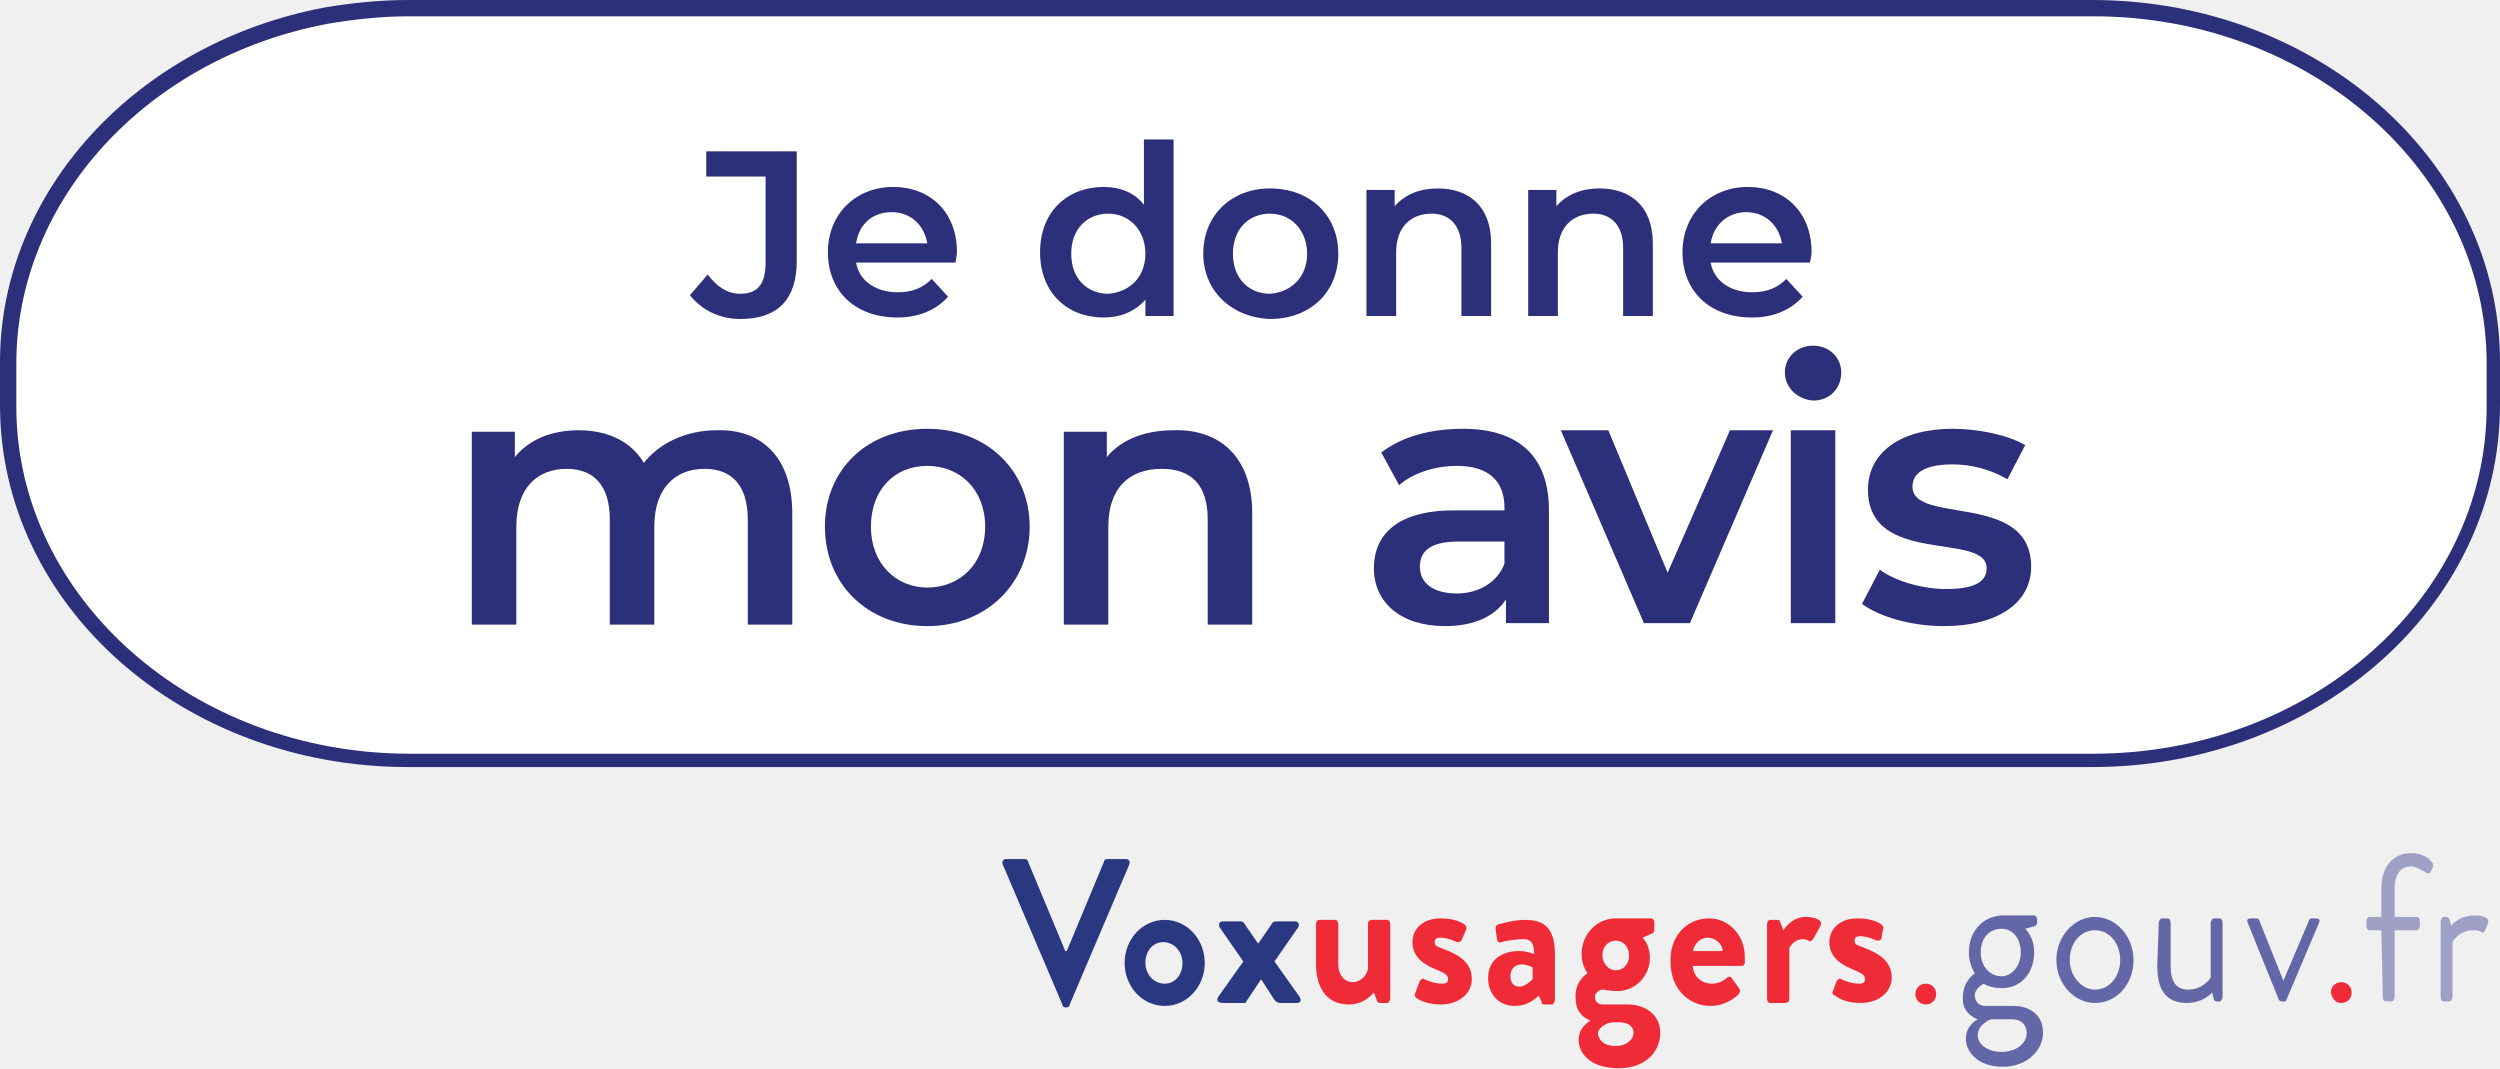
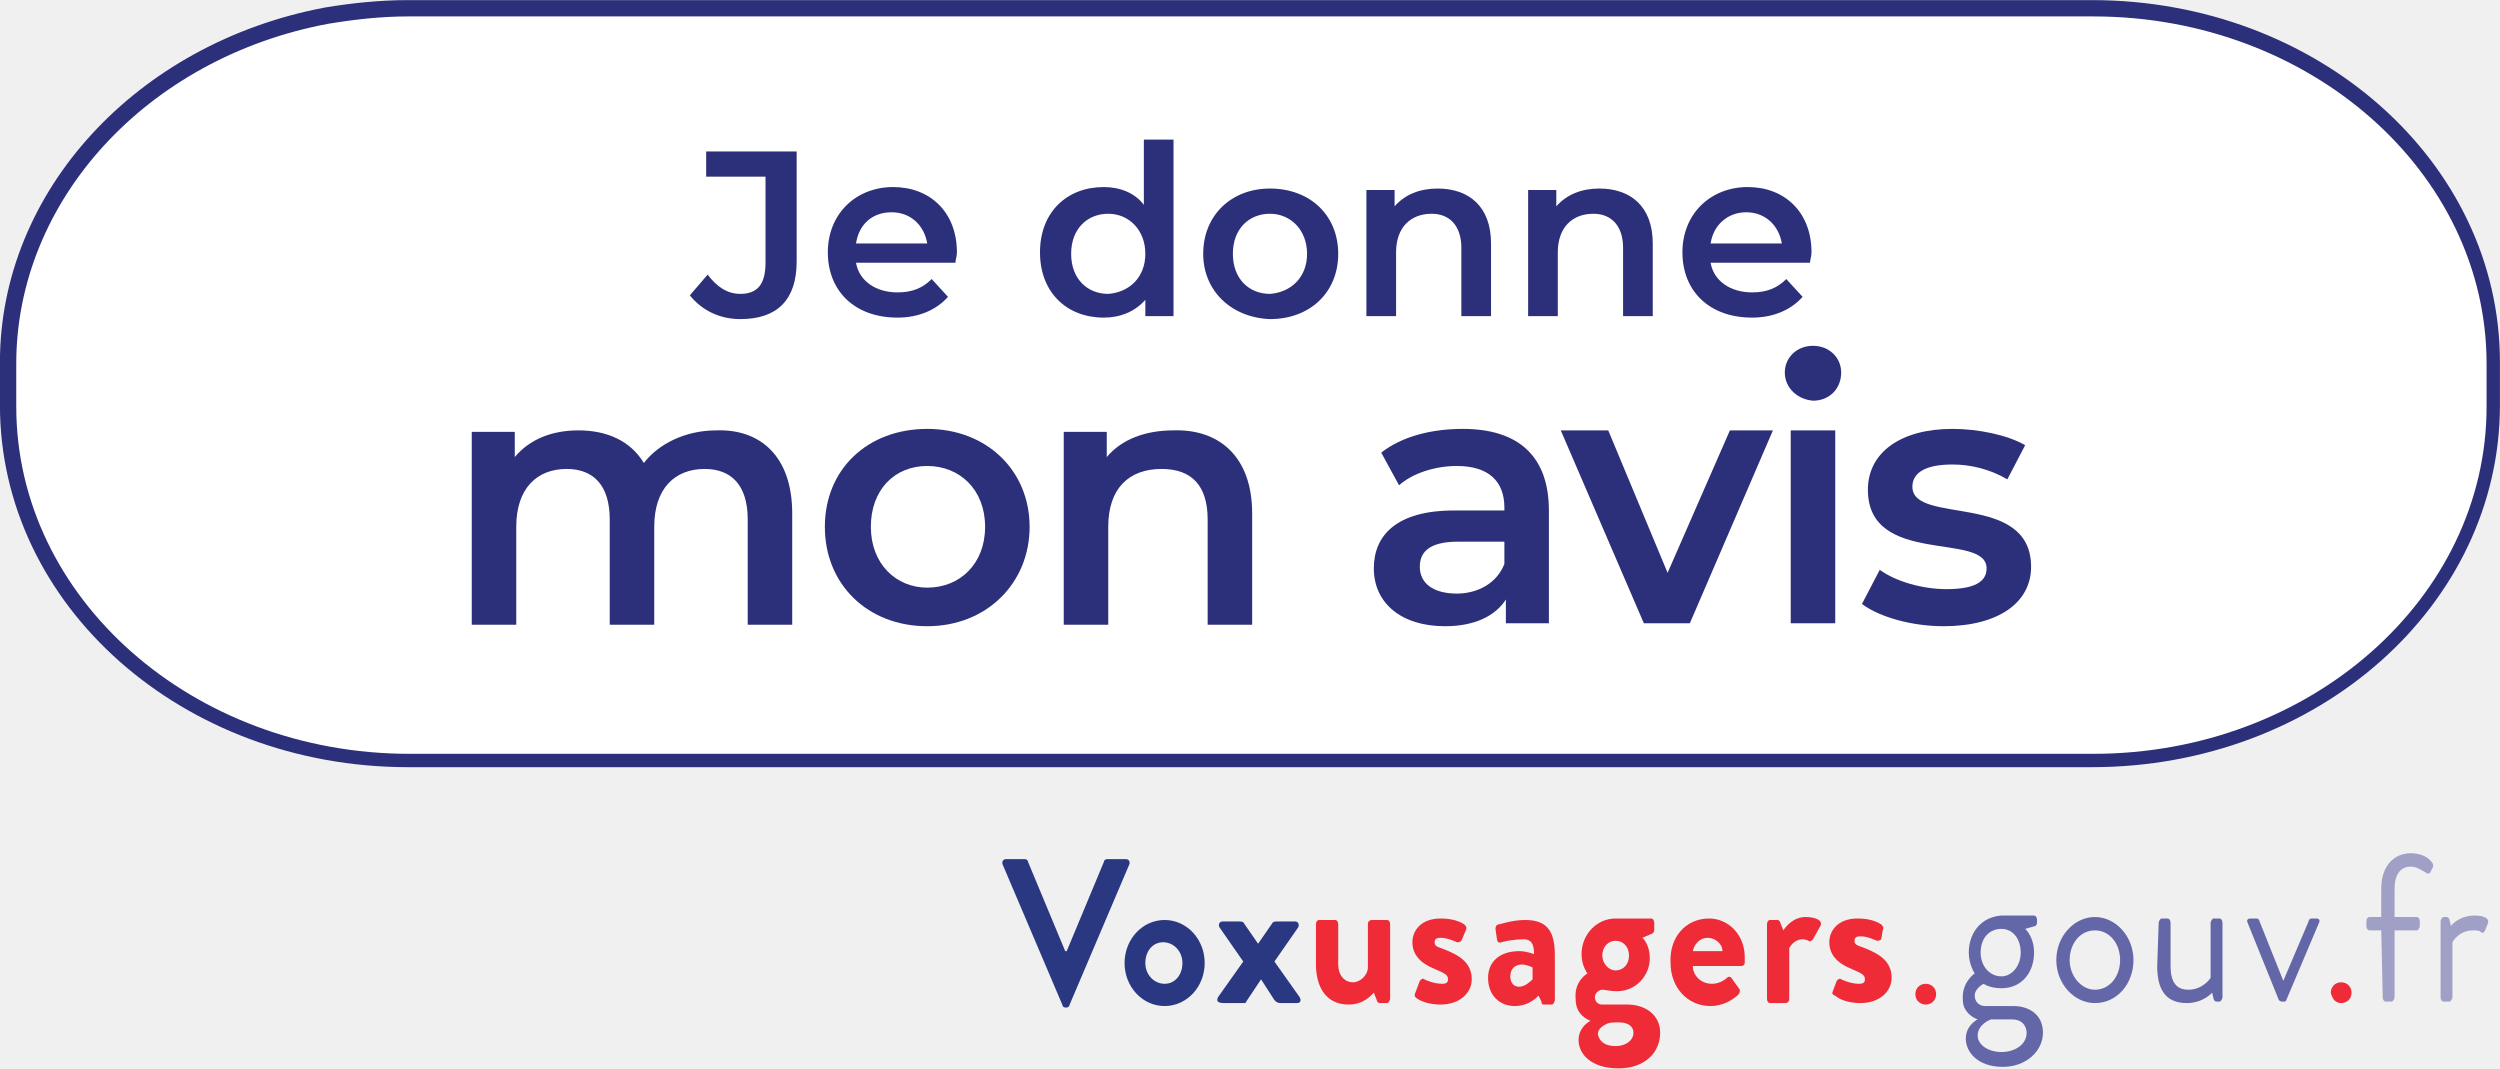
- <svg xmlns="http://www.w3.org/2000/svg" version="1.1" id="Calque_1" x="0px" y="0px" viewBox="0 0 200 85.46" xml:space="preserve" width="200" height="85.46">
-   <defs id="defs61" />
-   <style type="text/css" id="style2">
- 	.st0{fill:#A0A0C6;}
- 	.st1{fill:#EE2B36;}
- 	.st2{fill:#6367A7;}
- 	.st3{fill:#2A3882;}
- 	.st4{fill:#FFFFFF;}
- 	.st5{fill:#2C307A;}
- </style>
-   <g id="g16" transform="matrix(1.186944,0,0,1.186944,-4.985163,-21.0089)" style="stroke-width:0.843">
-     <path class="st0" d="m 164.7,80.4 h -0.8 c -0.1,0 -0.2,-0.1 -0.2,-0.3 v -0.3 c 0,-0.2 0.1,-0.3 0.2,-0.3 h 0.8 v -1.9 c 0,-1.6 0.9,-2.4 2,-2.4 0.7,0 1.2,0.3 1.4,0.6 0.1,0.1 0.1,0.2 0.1,0.3 l -0.2,0.4 c -0.1,0.1 -0.2,0.1 -0.3,0 -0.2,-0.1 -0.6,-0.4 -1,-0.4 -0.6,0 -1.1,0.4 -1.1,1.5 v 1.9 h 1.5 c 0.1,0 0.2,0.1 0.2,0.3 v 0.3 c 0,0.1 -0.1,0.3 -0.2,0.3 h -1.5 v 4.5 c 0,0.1 -0.1,0.3 -0.2,0.3 H 165 c -0.1,0 -0.2,-0.1 -0.2,-0.3 l -0.1,-4.5 m 4,-0.6 c 0,-0.1 0.1,-0.3 0.2,-0.3 h 0.2 c 0.1,0 0.2,0.1 0.2,0.2 l 0.1,0.4 c 0,0 0.5,-0.7 1.6,-0.7 0.4,0 1,0.1 0.9,0.5 l -0.2,0.5 c -0.1,0.2 -0.2,0.2 -0.3,0.1 -0.1,-0.1 -0.3,-0.1 -0.5,-0.1 -1,0 -1.4,0.8 -1.4,0.8 v 3.7 c 0,0.1 -0.1,0.3 -0.2,0.3 h -0.4 c -0.1,0 -0.2,-0.1 -0.2,-0.3 v -5.1" id="path6" style="fill:#a0a0c6;stroke-width:0.887" />
-     <path class="st1" d="m 134,85.4 c 0.4,0 0.7,-0.3 0.7,-0.7 0,-0.4 -0.3,-0.7 -0.7,-0.7 -0.4,0 -0.7,0.3 -0.7,0.7 0,0.4 0.3,0.7 0.7,0.7 m 28,-0.1 c 0.4,0 0.7,-0.3 0.7,-0.7 0,-0.4 -0.3,-0.7 -0.7,-0.7 -0.4,0 -0.7,0.3 -0.7,0.7 0.1,0.4 0.3,0.7 0.7,0.7" id="path8" style="fill:#ee2b36;stroke-width:0.887" />
-     <path class="st2" d="m 140.4,81.9 c 0,-0.9 -0.5,-1.6 -1.3,-1.6 -0.8,0 -1.4,0.6 -1.4,1.6 0,0.9 0.6,1.6 1.4,1.6 0.7,0 1.3,-0.7 1.3,-1.6 z m -1.3,6.7 c 0.9,0 1.7,-0.5 1.7,-1.3 0,-0.2 -0.1,-0.9 -1,-0.9 h -1.4 c 0,0 -0.9,0.3 -0.9,1.1 0,0.6 0.7,1.1 1.6,1.1 z m -1.8,-5.3 c 0,0 -0.4,-0.6 -0.4,-1.4 0,-1.3 0.8,-2.4 2.2,-2.5 h 2.2 c 0.1,0 0.2,0.1 0.2,0.3 v 0.2 c 0,0.1 -0.1,0.2 -0.1,0.2 l -0.7,0.2 c 0,0 0.6,0.5 0.6,1.6 0,1.3 -0.8,2.4 -2.2,2.4 -0.8,0 -1.2,-0.3 -1.2,-0.3 0,0 -0.6,0.3 -0.6,0.8 0,0.3 0.2,0.7 0.7,0.7 h 1.9 c 1.1,0 2,0.6 2,1.8 0,1.2 -1.1,2.3 -2.7,2.3 -1.7,0 -2.5,-1 -2.5,-1.9 0,-0.8 0.6,-1.2 0.8,-1.3 v 0 c -0.3,-0.1 -1,-0.5 -1,-1.3 -0.1,-1.2 0.8,-1.8 0.8,-1.8 m 8.1,1.1 c 1,0 1.7,-0.9 1.7,-2 0,-1.1 -0.7,-2 -1.7,-2 -1,0 -1.7,0.9 -1.7,2 0,1.1 0.8,2 1.7,2 z m 0,-4.9 c 1.4,0 2.6,1.3 2.6,2.9 0,1.6 -1.1,2.9 -2.6,2.9 -1.4,0 -2.6,-1.3 -2.6,-2.9 0,-1.6 1.2,-2.9 2.6,-2.9 m 4.3,0.4 c 0,-0.1 0.1,-0.3 0.2,-0.3 h 0.4 c 0.1,0 0.2,0.1 0.2,0.3 v 2.9 c 0,1.1 0.4,1.6 1.2,1.6 1,0 1.5,-0.8 1.5,-0.8 v -3.7 c 0,-0.1 0.1,-0.3 0.2,-0.3 h 0.4 c 0.1,0 0.2,0.1 0.2,0.3 v 5 c 0,0.1 -0.1,0.3 -0.2,0.3 h -0.2 c -0.1,0 -0.2,-0.1 -0.2,-0.2 l -0.1,-0.4 c 0,0 -0.6,0.7 -1.7,0.7 -1.5,0 -2,-1 -2,-2.5 l 0.1,-2.9 m 6,0 c -0.1,-0.2 0,-0.3 0.2,-0.3 h 0.4 c 0.1,0 0.2,0.1 0.2,0.2 l 1.6,4 v 0 l 1.7,-4 c 0,-0.1 0.1,-0.2 0.2,-0.2 h 0.3 c 0.2,0 0.3,0.1 0.2,0.3 l -2.2,5.2 c 0,0.1 -0.1,0.1 -0.2,0.1 H 158 c -0.1,0 -0.2,-0.1 -0.2,-0.1 l -2.1,-5.2" id="path10" style="fill:#6367a7;stroke-width:0.887" />
-     <path class="st3" d="m 71.8,76 c -0.1,-0.2 0,-0.4 0.2,-0.4 h 1.3 c 0.1,0 0.2,0.1 0.2,0.2 l 2.5,6 h 0.1 l 2.5,-6 c 0,-0.1 0.1,-0.2 0.2,-0.2 h 1.3 c 0.2,0 0.3,0.2 0.2,0.4 l -4,9.4 c 0,0.1 -0.1,0.2 -0.2,0.2 H 76 c -0.1,0 -0.2,-0.1 -0.2,-0.2 l -4,-9.4 m 10.9,8 c 0.7,0 1.2,-0.6 1.2,-1.4 0,-0.8 -0.6,-1.4 -1.3,-1.4 -0.7,0 -1.2,0.6 -1.2,1.4 0,0.8 0.6,1.4 1.3,1.4 z m 0,-4.3 c 1.5,0 2.7,1.3 2.7,2.9 0,1.6 -1.2,2.9 -2.7,2.9 -1.5,0 -2.7,-1.3 -2.7,-2.9 0,-1.6 1.2,-2.9 2.7,-2.9 m 3.6,5.2 1.7,-2.4 -1.6,-2.3 c -0.1,-0.2 0,-0.4 0.2,-0.4 h 1.1 c 0.2,0 0.3,0 0.4,0.2 l 0.9,1.3 v 0 L 89.9,80 c 0.1,-0.2 0.2,-0.2 0.4,-0.2 h 1.2 c 0.2,0 0.3,0.2 0.2,0.4 l -1.6,2.3 1.7,2.4 c 0.1,0.2 0.1,0.4 -0.2,0.4 h -1.1 c -0.2,0 -0.3,-0.1 -0.4,-0.2 l -0.9,-1.4 v 0 l -1,1.5 c 0,0.1 -0.1,0.1 -0.2,0.1 h -1.3 c -0.5,0 -0.5,-0.2 -0.4,-0.4" id="path12" style="fill:#2a3882;stroke-width:0.887" />
-     <path class="st1" d="m 92.9,80 c 0,-0.2 0.1,-0.3 0.2,-0.3 h 1.1 c 0.1,0 0.2,0.1 0.2,0.3 v 2.7 c 0,0.7 0.4,1.2 1,1.2 0.5,0 1,-0.5 1,-1 V 80 c 0,-0.2 0.1,-0.3 0.3,-0.3 h 1 c 0.1,0 0.2,0.1 0.2,0.3 v 5 c 0,0.1 -0.1,0.3 -0.2,0.3 H 97.2 C 97.1,85.3 97,85.2 97,85.1 l -0.2,-0.5 c -0.2,0.2 -0.7,0.8 -1.7,0.8 -1.6,0 -2.2,-1.3 -2.2,-2.7 V 80 m 6.7,4.6 0.3,-0.8 c 0.1,-0.1 0.2,-0.2 0.3,-0.1 0,0 0.6,0.3 1.2,0.3 0.3,0 0.4,-0.1 0.4,-0.3 0,-0.3 -0.2,-0.4 -0.9,-0.7 -1,-0.4 -1.5,-1 -1.5,-1.8 0,-0.8 0.6,-1.6 1.9,-1.6 0.8,0 1.3,0.2 1.6,0.4 0.1,0.1 0.2,0.2 0.1,0.4 l -0.3,0.7 c -0.1,0.1 -0.2,0.1 -0.3,0.1 0,0 -0.6,-0.3 -1.1,-0.3 -0.3,0 -0.4,0.1 -0.4,0.3 0,0.3 0.2,0.3 0.7,0.5 1,0.4 1.8,0.9 1.8,2 0,0.9 -0.8,1.7 -2.1,1.7 -0.9,0 -1.5,-0.3 -1.7,-0.5 0,0 -0.1,-0.1 0,-0.3 m 7,-0.4 c 0.4,0 0.8,-0.4 0.9,-0.5 v -0.8 c 0,0 -0.4,-0.2 -0.7,-0.2 -0.5,0 -0.8,0.3 -0.8,0.8 0,0.4 0.2,0.7 0.6,0.7 z m 0,-2.4 c 0.5,0 1,0.2 1,0.2 0,-0.7 -0.2,-1 -0.7,-1 -0.5,0 -1.2,0.1 -1.5,0.2 -0.2,0.1 -0.3,-0.1 -0.3,-0.2 L 105,80.3 c 0,-0.2 0.1,-0.3 0.2,-0.3 0.1,0 0.9,-0.3 1.8,-0.3 1.6,0 2,0.9 2,2.4 v 3 c 0,0.1 -0.1,0.3 -0.2,0.3 h -0.5 c -0.1,0 -0.2,0 -0.2,-0.2 l -0.2,-0.4 c -0.3,0.3 -0.8,0.7 -1.6,0.7 -1,0 -1.8,-0.7 -1.8,-1.9 0,-1.1 0.8,-1.8 2.1,-1.8 m 6.5,1.3 c 0.5,0 0.9,-0.4 0.9,-1 0,-0.6 -0.4,-1 -0.9,-1 -0.5,0 -0.9,0.4 -0.9,1 0,0.5 0.4,1 0.9,1 z m 0,5.1 c 0.7,0 1.2,-0.4 1.2,-0.9 0,-0.3 -0.2,-0.7 -1,-0.7 -0.3,0 -0.6,0 -0.8,0.1 -0.2,0.1 -0.6,0.3 -0.6,0.7 0.1,0.5 0.5,0.8 1.2,0.8 z m -1.9,-4.9 c 0,0 -0.4,-0.5 -0.4,-1.3 0,-1.3 1,-2.4 2.3,-2.4 h 2.4 c 0.1,0 0.2,0.1 0.2,0.3 v 0.5 c 0,0.1 -0.1,0.2 -0.1,0.2 l -0.7,0.3 c 0,0 0.5,0.4 0.5,1.4 0,1.1 -0.9,2.2 -2.2,2.2 -0.5,0 -0.8,-0.1 -1,-0.1 -0.2,0 -0.5,0.2 -0.5,0.5 0,0.3 0.2,0.5 0.5,0.5 h 1.7 c 1.2,0 2.2,0.7 2.2,1.9 0,1.3 -1,2.4 -2.8,2.4 -1.9,0 -2.7,-1 -2.7,-1.9 0,-0.8 0.6,-1.2 0.8,-1.3 v 0 c -0.2,-0.1 -1,-0.4 -1,-1.5 -0.1,-1.2 0.8,-1.7 0.8,-1.7 m 9.1,-1.5 c 0,-0.5 -0.5,-0.9 -1,-0.9 -0.5,0 -0.9,0.4 -1,0.9 z m -0.9,-2.2 c 1.3,0 2.4,1.1 2.4,2.6 0,0.1 0,0.3 0,0.4 0,0.1 -0.1,0.2 -0.2,0.2 h -3.3 c 0,0.6 0.5,1.2 1.3,1.2 0.4,0 0.8,-0.2 1,-0.4 0.1,-0.1 0.2,-0.1 0.3,0 l 0.5,0.7 c 0.1,0.1 0.1,0.2 0,0.4 -0.4,0.4 -1.1,0.8 -1.9,0.8 -1.6,0 -2.7,-1.3 -2.7,-2.9 -0.1,-1.7 1,-3 2.6,-3 m 3.9,0.4 c 0,-0.2 0.1,-0.3 0.2,-0.3 h 0.5 c 0.1,0 0.2,0.1 0.2,0.2 l 0.2,0.5 c 0.2,-0.3 0.7,-0.9 1.5,-0.9 0.6,0 1.2,0.2 1,0.6 l -0.5,0.9 c -0.1,0.1 -0.2,0.2 -0.3,0.1 0,0 -0.2,-0.1 -0.4,-0.1 -0.5,0 -0.8,0.4 -0.9,0.6 V 85 c 0,0.2 -0.1,0.3 -0.3,0.3 h -1 c -0.1,0 -0.2,-0.1 -0.2,-0.3 v -5 m 4.4,4.6 0.3,-0.8 c 0.1,-0.1 0.2,-0.2 0.3,-0.1 0,0 0.6,0.3 1.2,0.3 0.3,0 0.4,-0.1 0.4,-0.3 0,-0.3 -0.2,-0.4 -0.9,-0.7 -1,-0.4 -1.5,-1 -1.5,-1.8 0,-0.8 0.6,-1.6 1.9,-1.6 0.8,0 1.3,0.2 1.6,0.4 0.1,0.1 0.2,0.2 0.1,0.4 L 131,81 c -0.1,0.1 -0.2,0.1 -0.3,0.1 0,0 -0.6,-0.3 -1.1,-0.3 -0.3,0 -0.4,0.1 -0.4,0.3 0,0.3 0.2,0.3 0.7,0.5 1,0.4 1.8,0.9 1.8,2 0,0.9 -0.8,1.7 -2.1,1.7 -0.9,0 -1.5,-0.3 -1.7,-0.5 -0.1,0 -0.2,-0.1 -0.2,-0.2" id="path14" style="fill:#ee2b36;stroke-width:0.887" />
+ <svg xmlns="http://www.w3.org/2000/svg" version="1.1" id="Calque_1" x="0" y="0" xml:space="preserve" width="200" height="85.46">
+   <style type="text/css" id="style2">.st1{fill:#ee2b36}.st5{fill:#2c307a}</style>
+   <g id="g16" transform="matrix(1.18694 0 0 1.18694 -4.99 -21)" stroke-width=".84">
+     <path d="M164.7 80.4h-.8c-.1 0-.2-.1-.2-.3v-.3c0-.2.1-.3.2-.3h.8v-1.9c0-1.6.9-2.4 2-2.4.7 0 1.2.3 1.4.6.1.1.1.2.1.3l-.2.4c-.1.1-.2.1-.3 0-.2-.1-.6-.4-1-.4-.6 0-1.1.4-1.1 1.5v1.9h1.5c.1 0 .2.1.2.3v.3c0 .1-.1.3-.2.3h-1.5v4.5c0 .1-.1.3-.2.3h-.4c-.1 0-.2-.1-.2-.3l-.1-4.5m4-.6c0-.1.1-.3.2-.3h.2c.1 0 .2.1.2.2l.1.4s.5-.7 1.6-.7c.4 0 1 .1.9.5l-.2.5c-.1.2-.2.2-.3.1-.1-.1-.3-.1-.5-.1-1 0-1.4.8-1.4.8v3.7c0 .1-.1.3-.2.3h-.4c-.1 0-.2-.1-.2-.3v-5.1" id="path6" fill="#a0a0c6" stroke-width=".89" />
+     <path class="st1" d="M134 85.4c.4 0 .7-.3.7-.7 0-.4-.3-.7-.7-.7-.4 0-.7.3-.7.7 0 .4.3.7.7.7m28-.1c.4 0 .7-.3.7-.7 0-.4-.3-.7-.7-.7-.4 0-.7.3-.7.7.1.4.3.7.7.7" id="path8" fill="#ee2b36" stroke-width=".89" />
+     <path d="M140.4 81.9c0-.9-.5-1.6-1.3-1.6s-1.4.6-1.4 1.6c0 .9.6 1.6 1.4 1.6.7 0 1.3-.7 1.3-1.6zm-1.3 6.7c.9 0 1.7-.5 1.7-1.3 0-.2-.1-.9-1-.9h-1.4s-.9.3-.9 1.1c0 .6.7 1.1 1.6 1.1zm-1.8-5.3s-.4-.6-.4-1.4c0-1.3.8-2.4 2.2-2.5h2.2c.1 0 .2.1.2.3v.2c0 .1-.1.2-.1.2l-.7.2s.6.5.6 1.6c0 1.3-.8 2.4-2.2 2.4-.8 0-1.2-.3-1.2-.3s-.6.3-.6.8c0 .3.2.7.7.7h1.9c1.1 0 2 .6 2 1.8 0 1.2-1.1 2.3-2.7 2.3-1.7 0-2.5-1-2.5-1.9 0-.8.6-1.2.8-1.3-.3-.1-1-.5-1-1.3-.1-1.2.8-1.8.8-1.8m8.1 1.1c1 0 1.7-.9 1.7-2s-.7-2-1.7-2-1.7.9-1.7 2 .8 2 1.7 2zm0-4.9c1.4 0 2.6 1.3 2.6 2.9 0 1.6-1.1 2.9-2.6 2.9-1.4 0-2.6-1.3-2.6-2.9 0-1.6 1.2-2.9 2.6-2.9m4.3.4c0-.1.1-.3.2-.3h.4c.1 0 .2.1.2.3v2.9c0 1.1.4 1.6 1.2 1.6 1 0 1.5-.8 1.5-.8v-3.7c0-.1.1-.3.2-.3h.4c.1 0 .2.1.2.3v5c0 .1-.1.3-.2.3h-.2c-.1 0-.2-.1-.2-.2l-.1-.4s-.6.7-1.7.7c-1.5 0-2-1-2-2.5l.1-2.9m6 0c-.1-.2 0-.3.2-.3h.4c.1 0 .2.1.2.2l1.6 4 1.7-4c0-.1.1-.2.2-.2h.3c.2 0 .3.1.2.3l-2.2 5.2c0 .1-.1.1-.2.1h-.1c-.1 0-.2-.1-.2-.1l-2.1-5.2" id="path10" fill="#6367a7" stroke-width=".89" />
+     <path d="M71.8 76c-.1-.2 0-.4.2-.4h1.3c.1 0 .2.1.2.2l2.5 6h.1l2.5-6c0-.1.1-.2.2-.2h1.3c.2 0 .3.2.2.4l-4 9.4c0 .1-.1.2-.2.2H76c-.1 0-.2-.1-.2-.2l-4-9.4m10.9 8c.7 0 1.2-.6 1.2-1.4 0-.8-.6-1.4-1.3-1.4-.7 0-1.2.6-1.2 1.4 0 .8.6 1.4 1.3 1.4zm0-4.3c1.5 0 2.7 1.3 2.7 2.9 0 1.6-1.2 2.9-2.7 2.9-1.5 0-2.7-1.3-2.7-2.9 0-1.6 1.2-2.9 2.7-2.9m3.6 5.2 1.7-2.4-1.6-2.3c-.1-.2 0-.4.2-.4h1.1c.2 0 .3 0 .4.2l.9 1.3.9-1.3c.1-.2.2-.2.4-.2h1.2c.2 0 .3.2.2.4l-1.6 2.3 1.7 2.4c.1.2.1.4-.2.4h-1.1c-.2 0-.3-.1-.4-.2l-.9-1.4-1 1.5c0 .1-.1.1-.2.1h-1.3c-.5 0-.5-.2-.4-.4" id="path12" fill="#2a3882" stroke-width=".89" />
+     <path class="st1" d="M92.9 80c0-.2.1-.3.2-.3h1.1c.1 0 .2.1.2.3v2.7c0 .7.4 1.2 1 1.2.5 0 1-.5 1-1V80c0-.2.1-.3.3-.3h1c.1 0 .2.1.2.3v5c0 .1-.1.3-.2.3h-.5c-.1 0-.2-.1-.2-.2l-.2-.5c-.2.2-.7.8-1.7.8-1.6 0-2.2-1.3-2.2-2.7V80m6.7 4.6.3-.8c.1-.1.2-.2.3-.1 0 0 .6.3 1.2.3.3 0 .4-.1.4-.3 0-.3-.2-.4-.9-.7-1-.4-1.5-1-1.5-1.8s.6-1.6 1.9-1.6c.8 0 1.3.2 1.6.4.1.1.2.2.1.4l-.3.7c-.1.1-.2.1-.3.1 0 0-.6-.3-1.1-.3-.3 0-.4.1-.4.3 0 .3.2.3.7.5 1 .4 1.8.9 1.8 2 0 .9-.8 1.7-2.1 1.7-.9 0-1.5-.3-1.7-.5 0 0-.1-.1 0-.3m7-.4c.4 0 .8-.4.9-.5v-.8s-.4-.2-.7-.2c-.5 0-.8.3-.8.8 0 .4.2.7.6.7zm0-2.4c.5 0 1 .2 1 .2 0-.7-.2-1-.7-1-.5 0-1.2.1-1.5.2-.2.1-.3-.1-.3-.2l-.1-.7c0-.2.1-.3.2-.3s.9-.3 1.8-.3c1.6 0 2 .9 2 2.4v3c0 .1-.1.3-.2.3h-.5c-.1 0-.2 0-.2-.2l-.2-.4c-.3.3-.8.7-1.6.7-1 0-1.8-.7-1.8-1.9 0-1.1.8-1.8 2.1-1.8m6.5 1.3c.5 0 .9-.4.9-1s-.4-1-.9-1-.9.4-.9 1c0 .5.4 1 .9 1zm0 5.1c.7 0 1.2-.4 1.2-.9 0-.3-.2-.7-1-.7-.3 0-.6 0-.8.1-.2.1-.6.3-.6.7.1.5.5.8 1.2.8zm-1.9-4.9s-.4-.5-.4-1.3c0-1.3 1-2.4 2.3-2.4h2.4c.1 0 .2.1.2.3v.5c0 .1-.1.2-.1.2l-.7.3s.5.4.5 1.4c0 1.1-.9 2.2-2.2 2.2-.5 0-.8-.1-1-.1-.2 0-.5.2-.5.5s.2.5.5.5h1.7c1.2 0 2.2.7 2.2 1.9 0 1.3-1 2.4-2.8 2.4-1.9 0-2.7-1-2.7-1.9 0-.8.6-1.2.8-1.3-.2-.1-1-.4-1-1.5-.1-1.2.8-1.7.8-1.7m9.1-1.5c0-.5-.5-.9-1-.9s-.9.4-1 .9zm-.9-2.2c1.3 0 2.4 1.1 2.4 2.6v.4c0 .1-.1.2-.2.2h-3.3c0 .6.5 1.2 1.3 1.2.4 0 .8-.2 1-.4.1-.1.2-.1.3 0l.5.7c.1.1.1.2 0 .4-.4.4-1.1.8-1.9.8-1.6 0-2.7-1.3-2.7-2.9-.1-1.7 1-3 2.6-3m3.9.4c0-.2.1-.3.2-.3h.5c.1 0 .2.1.2.2l.2.5c.2-.3.7-.9 1.5-.9.6 0 1.2.2 1 .6l-.5.9c-.1.1-.2.2-.3.1 0 0-.2-.1-.4-.1-.5 0-.8.4-.9.6V85c0 .2-.1.3-.3.3h-1c-.1 0-.2-.1-.2-.3v-5m4.4 4.6.3-.8c.1-.1.2-.2.3-.1 0 0 .6.3 1.2.3.3 0 .4-.1.4-.3 0-.3-.2-.4-.9-.7-1-.4-1.5-1-1.5-1.8s.6-1.6 1.9-1.6c.8 0 1.3.2 1.6.4.1.1.2.2.1.4l-.1.6c-.1.1-.2.1-.3.1 0 0-.6-.3-1.1-.3-.3 0-.4.1-.4.3 0 .3.2.3.7.5 1 .4 1.8.9 1.8 2 0 .9-.8 1.7-2.1 1.7-.9 0-1.5-.3-1.7-.5-.1 0-.2-.1-.2-.2" id="path14" fill="#ee2b36" stroke-width=".89" />
  </g>
-   <g id="g22" transform="matrix(1.186944,0,0,1.186944,-4.985163,-21.0089)" style="stroke-width:0.843">
-     <path class="st4" d="m 31.7,68.9 h 113.5 c 14.9,0 27,-10.7 27,-23.9 v -2.9 c 0,-13.2 -12.1,-23.9 -27,-23.9 H 35.9 31.7 c -1.9,0 -3.7,0.2 -5.5,0.5 C 14,21.1 4.8,30.7 4.8,42.2 v 2.9 c 0,13.1 12.1,23.8 26.9,23.8 z" id="path18" style="fill:#ffffff;stroke-width:0.887" />
-     <path class="st5" d="M 145.2,69.4 H 31.7 C 16.5,69.4 4.2,58.5 4.2,45 v -2.9 c 0,-11.5 9.2,-21.5 21.9,-23.9 1.8,-0.3 3.7,-0.5 5.6,-0.5 h 113.5 c 15.2,0 27.5,10.9 27.5,24.4 V 45 c 0,13.5 -12.3,24.4 -27.5,24.4 z M 31.7,18.8 c -1.8,0 -3.6,0.2 -5.4,0.5 -12.2,2.3 -21,11.9 -21,22.9 v 2.9 c 0,12.9 11.9,23.4 26.5,23.4 h 113.5 c 14.6,0 26.5,-10.5 26.5,-23.4 v -2.9 c 0,-12.9 -11.9,-23.4 -26.5,-23.4 H 31.7 Z" id="path20" style="fill:#2c307a;stroke-width:0.887" />
+   <g id="g22" transform="matrix(1.18694 0 0 1.18694 -4.99 -21)" stroke-width=".84">
+     <path d="M31.7 68.9h113.5c14.9 0 27-10.7 27-23.9v-2.9c0-13.2-12.1-23.9-27-23.9H31.7c-1.9 0-3.7.2-5.5.5C14 21.1 4.8 30.7 4.8 42.2v2.9c0 13.1 12.1 23.8 26.9 23.8z" id="path18" fill="#fff" stroke-width=".89" />
+     <path class="st5" d="M145.2 69.4H31.7C16.5 69.4 4.2 58.5 4.2 45v-2.9c0-11.5 9.2-21.5 21.9-23.9 1.8-.3 3.7-.5 5.6-.5h113.5c15.2 0 27.5 10.9 27.5 24.4V45c0 13.5-12.3 24.4-27.5 24.4zM31.7 18.8c-1.8 0-3.6.2-5.4.5-12.2 2.3-21 11.9-21 22.9v2.9c0 12.9 11.9 23.4 26.5 23.4h113.5c14.6 0 26.5-10.5 26.5-23.4v-2.9c0-12.9-11.9-23.4-26.5-23.4H31.7Z" id="path20" fill="#2c307a" stroke-width=".89" />
  </g>
-   <g id="g56" transform="matrix(1.186944,0,0,1.186944,-4.985163,-21.0089)" style="stroke-width:0.843">
-     <g id="g38" style="stroke-width:0.843">
-       <path class="st5" d="m 50.7,37.6 1.2,-1.4 c 0.6,0.8 1.3,1.3 2.2,1.3 1.2,0 1.7,-0.7 1.7,-2.1 v -5.8 h -4 v -1.7 h 6.1 v 7.4 c 0,2.6 -1.3,3.9 -3.8,3.9 -1.4,0 -2.6,-0.6 -3.4,-1.6 z" id="path24" style="fill:#2c307a;stroke-width:0.843" />
-       <path class="st5" d="m 68.6,35.4 h -6.7 c 0.2,1.2 1.3,2 2.8,2 1,0 1.7,-0.3 2.3,-0.9 l 1.1,1.2 c -0.8,0.9 -2,1.4 -3.4,1.4 -2.9,0 -4.7,-1.8 -4.7,-4.4 0,-2.6 1.9,-4.4 4.4,-4.4 2.5,0 4.3,1.7 4.3,4.4 0,0.3 -0.1,0.5 -0.1,0.7 z m -6.7,-1.3 h 4.8 C 66.5,32.9 65.6,32 64.3,32 63,32 62.1,32.8 61.9,34.1 Z" id="path26" style="fill:#2c307a;stroke-width:0.843" />
-       <path class="st5" d="M 83.3,27.2 V 39 h -1.9 v -1.1 c -0.7,0.8 -1.7,1.2 -2.8,1.2 -2.5,0 -4.3,-1.7 -4.3,-4.4 0,-2.7 1.8,-4.4 4.3,-4.4 1.1,0 2.1,0.4 2.7,1.2 v -4.4 h 2 z m -1.9,7.6 c 0,-1.6 -1.1,-2.7 -2.5,-2.7 -1.4,0 -2.5,1 -2.5,2.7 0,1.7 1.1,2.7 2.5,2.7 1.4,-0.1 2.5,-1.1 2.5,-2.7 z" id="path28" style="fill:#2c307a;stroke-width:0.843" />
-       <path class="st5" d="m 85.3,34.8 c 0,-2.6 1.9,-4.4 4.5,-4.4 2.7,0 4.6,1.8 4.6,4.4 0,2.6 -1.9,4.4 -4.6,4.4 -2.6,-0.1 -4.5,-1.9 -4.5,-4.4 z m 7,0 c 0,-1.6 -1.1,-2.7 -2.5,-2.7 -1.4,0 -2.5,1 -2.5,2.7 0,1.7 1.1,2.7 2.5,2.7 1.4,-0.1 2.5,-1.1 2.5,-2.7 z" id="path30" style="fill:#2c307a;stroke-width:0.843" />
-       <path class="st5" d="M 104.7,34.1 V 39 h -2 v -4.6 c 0,-1.5 -0.8,-2.3 -2,-2.3 -1.4,0 -2.4,0.9 -2.4,2.6 V 39 h -2 v -8.5 h 1.9 v 1.1 c 0.7,-0.8 1.7,-1.2 2.9,-1.2 2.1,0 3.6,1.2 3.6,3.7 z" id="path32" style="fill:#2c307a;stroke-width:0.843" />
-       <path class="st5" d="M 115.6,34.1 V 39 h -2 v -4.6 c 0,-1.5 -0.8,-2.3 -2,-2.3 -1.4,0 -2.4,0.9 -2.4,2.6 V 39 h -2 v -8.5 h 1.9 v 1.1 c 0.7,-0.8 1.7,-1.2 2.9,-1.2 2.1,0 3.6,1.2 3.6,3.7 z" id="path34" style="fill:#2c307a;stroke-width:0.843" />
-       <path class="st5" d="m 126.2,35.4 h -6.7 c 0.2,1.2 1.3,2 2.8,2 1,0 1.7,-0.3 2.3,-0.9 l 1.1,1.2 c -0.8,0.9 -2,1.4 -3.4,1.4 -2.9,0 -4.7,-1.8 -4.7,-4.4 0,-2.6 1.9,-4.4 4.4,-4.4 2.5,0 4.3,1.7 4.3,4.4 0,0.3 -0.1,0.5 -0.1,0.7 z m -6.7,-1.3 h 4.8 c -0.2,-1.2 -1.1,-2.1 -2.4,-2.1 -1.2,0 -2.2,0.8 -2.4,2.1 z" id="path36" style="fill:#2c307a;stroke-width:0.843" />
+   <g id="g56" transform="matrix(1.18694 0 0 1.18694 -4.99 -21)" stroke-width=".84">
+     <g id="g38">
+       <path class="st5" d="m50.7 37.6 1.2-1.4c.6.8 1.3 1.3 2.2 1.3 1.2 0 1.7-.7 1.7-2.1v-5.8h-4v-1.7h6.1v7.4c0 2.6-1.3 3.9-3.8 3.9-1.4 0-2.6-.6-3.4-1.6z" id="path24" fill="#2c307a" stroke-width=".84" />
+       <path class="st5" d="M68.6 35.4h-6.7c.2 1.2 1.3 2 2.8 2 1 0 1.7-.3 2.3-.9l1.1 1.2c-.8.9-2 1.4-3.4 1.4-2.9 0-4.7-1.8-4.7-4.4 0-2.6 1.9-4.4 4.4-4.4 2.5 0 4.3 1.7 4.3 4.4 0 .3-.1.5-.1.7zm-6.7-1.3h4.8c-.2-1.2-1.1-2.1-2.4-2.1-1.3 0-2.2.8-2.4 2.1Z" id="path26" fill="#2c307a" stroke-width=".84" />
+       <path class="st5" d="M83.3 27.2V39h-1.9v-1.1c-.7.8-1.7 1.2-2.8 1.2-2.5 0-4.3-1.7-4.3-4.4s1.8-4.4 4.3-4.4c1.1 0 2.1.4 2.7 1.2v-4.4h2zm-1.9 7.6c0-1.6-1.1-2.7-2.5-2.7s-2.5 1-2.5 2.7c0 1.7 1.1 2.7 2.5 2.7 1.4-.1 2.5-1.1 2.5-2.7z" id="path28" fill="#2c307a" stroke-width=".84" />
+       <path class="st5" d="M85.3 34.8c0-2.6 1.9-4.4 4.5-4.4 2.7 0 4.6 1.8 4.6 4.4 0 2.6-1.9 4.4-4.6 4.4-2.6-.1-4.5-1.9-4.5-4.4zm7 0c0-1.6-1.1-2.7-2.5-2.7s-2.5 1-2.5 2.7c0 1.7 1.1 2.7 2.5 2.7 1.4-.1 2.5-1.1 2.5-2.7z" id="path30" fill="#2c307a" stroke-width=".84" />
+       <path class="st5" d="M104.7 34.1V39h-2v-4.6c0-1.5-.8-2.3-2-2.3-1.4 0-2.4.9-2.4 2.6V39h-2v-8.5h1.9v1.1c.7-.8 1.7-1.2 2.9-1.2 2.1 0 3.6 1.2 3.6 3.7z" id="path32" fill="#2c307a" stroke-width=".84" />
+       <path class="st5" d="M115.6 34.1V39h-2v-4.6c0-1.5-.8-2.3-2-2.3-1.4 0-2.4.9-2.4 2.6V39h-2v-8.5h1.9v1.1c.7-.8 1.7-1.2 2.9-1.2 2.1 0 3.6 1.2 3.6 3.7z" id="path34" fill="#2c307a" stroke-width=".84" />
+       <path class="st5" d="M126.2 35.4h-6.7c.2 1.2 1.3 2 2.8 2 1 0 1.7-.3 2.3-.9l1.1 1.2c-.8.9-2 1.4-3.4 1.4-2.9 0-4.7-1.8-4.7-4.4 0-2.6 1.9-4.4 4.4-4.4 2.5 0 4.3 1.7 4.3 4.4 0 .3-.1.5-.1.7zm-6.7-1.3h4.8c-.2-1.2-1.1-2.1-2.4-2.1-1.2 0-2.2.8-2.4 2.1z" id="path36" fill="#2c307a" stroke-width=".84" />
    </g>
-     <g id="g54" style="stroke-width:0.843">
-       <path class="st5" d="m 57.6,52.3 v 7.5 h -3 v -7.1 c 0,-2.3 -1.1,-3.4 -2.9,-3.4 -2,0 -3.4,1.3 -3.4,3.9 v 6.6 h -3 v -7.1 c 0,-2.3 -1.1,-3.4 -2.9,-3.4 -2,0 -3.4,1.3 -3.4,3.9 v 6.6 h -3 v -13 h 2.9 v 1.7 c 1,-1.2 2.5,-1.8 4.3,-1.8 1.9,0 3.5,0.7 4.4,2.2 1,-1.3 2.8,-2.2 4.9,-2.2 2.9,-0.1 5.1,1.7 5.1,5.6 z" id="path40" style="fill:#2c307a;stroke-width:0.843" />
-       <path class="st5" d="m 59.8,53.2 c 0,-3.9 2.9,-6.6 6.9,-6.6 4,0 6.9,2.8 6.9,6.6 0,3.8 -2.9,6.7 -6.9,6.7 -4,0 -6.9,-2.8 -6.9,-6.7 z m 10.8,0 c 0,-2.5 -1.7,-4.1 -3.9,-4.1 -2.2,0 -3.8,1.6 -3.8,4.1 0,2.5 1.7,4.1 3.8,4.1 2.2,0 3.9,-1.6 3.9,-4.1 z" id="path42" style="fill:#2c307a;stroke-width:0.843" />
-       <path class="st5" d="m 88.6,52.3 v 7.5 h -3 v -7.1 c 0,-2.3 -1.1,-3.4 -3.1,-3.4 -2.2,0 -3.6,1.3 -3.6,3.9 v 6.6 h -3 v -13 h 2.9 v 1.7 c 1,-1.2 2.6,-1.8 4.5,-1.8 3,-0.1 5.3,1.7 5.3,5.6 z" id="path44" style="fill:#2c307a;stroke-width:0.843" />
-       <path class="st5" d="m 108.6,52.1 v 7.6 h -2.9 v -1.6 c -0.7,1.1 -2.1,1.8 -4.1,1.8 -3,0 -4.8,-1.6 -4.8,-3.9 0,-2.2 1.5,-3.9 5.4,-3.9 h 3.4 v -0.2 c 0,-1.8 -1.1,-2.8 -3.2,-2.8 -1.5,0 -3,0.5 -3.9,1.3 l -1.2,-2.2 c 1.4,-1.1 3.4,-1.6 5.5,-1.6 3.7,0 5.8,1.8 5.8,5.5 z m -3,3.6 v -1.5 h -3.1 c -2.1,0 -2.6,0.8 -2.6,1.7 0,1.1 0.9,1.8 2.5,1.8 1.4,0 2.7,-0.7 3.2,-2 z" id="path46" style="fill:#2c307a;stroke-width:0.843" />
-       <path class="st5" d="m 123.7,46.7 -5.6,13 H 115 l -5.6,-13 h 3.2 l 4,9.6 4.2,-9.6 z" id="path48" style="fill:#2c307a;stroke-width:0.843" />
-       <path class="st5" d="m 124.5,42.8 c 0,-1 0.8,-1.8 1.9,-1.8 1.1,0 1.9,0.8 1.9,1.8 0,1.1 -0.8,1.9 -1.9,1.9 -1.1,-0.1 -1.9,-0.9 -1.9,-1.9 z m 0.4,3.9 h 3 v 13 h -3 z" id="path50" style="fill:#2c307a;stroke-width:0.843" />
-       <path class="st5" d="m 129.7,58.4 1.2,-2.3 c 1.1,0.8 2.9,1.3 4.5,1.3 1.9,0 2.7,-0.5 2.7,-1.4 0,-2.5 -8,-0.1 -8,-5.3 0,-2.5 2.2,-4.1 5.7,-4.1 1.7,0 3.7,0.4 4.9,1.1 l -1.2,2.3 c -1.2,-0.7 -2.5,-1 -3.7,-1 -1.9,0 -2.7,0.6 -2.7,1.5 0,2.6 8,0.3 8,5.4 0,2.4 -2.2,4 -5.9,4 -2.1,0 -4.3,-0.6 -5.5,-1.5 z" id="path52" style="fill:#2c307a;stroke-width:0.843" />
+     <g id="g54">
+       <path class="st5" d="M57.6 52.3v7.5h-3v-7.1c0-2.3-1.1-3.4-2.9-3.4-2 0-3.4 1.3-3.4 3.9v6.6h-3v-7.1c0-2.3-1.1-3.4-2.9-3.4-2 0-3.4 1.3-3.4 3.9v6.6h-3v-13h2.9v1.7c1-1.2 2.5-1.8 4.3-1.8 1.9 0 3.5.7 4.4 2.2 1-1.3 2.8-2.2 4.9-2.2 2.9-.1 5.1 1.7 5.1 5.6z" id="path40" fill="#2c307a" stroke-width=".84" />
+       <path class="st5" d="M59.8 53.2c0-3.9 2.9-6.6 6.9-6.6s6.9 2.8 6.9 6.6-2.9 6.7-6.9 6.7-6.9-2.8-6.9-6.7zm10.8 0c0-2.5-1.7-4.1-3.9-4.1s-3.8 1.6-3.8 4.1c0 2.5 1.7 4.1 3.8 4.1 2.2 0 3.9-1.6 3.9-4.1z" id="path42" fill="#2c307a" stroke-width=".84" />
+       <path class="st5" d="M88.6 52.3v7.5h-3v-7.1c0-2.3-1.1-3.4-3.1-3.4-2.2 0-3.6 1.3-3.6 3.9v6.6h-3v-13h2.9v1.7c1-1.2 2.6-1.8 4.5-1.8 3-.1 5.3 1.7 5.3 5.6z" id="path44" fill="#2c307a" stroke-width=".84" />
+       <path class="st5" d="M108.6 52.1v7.6h-2.9v-1.6c-.7 1.1-2.1 1.8-4.1 1.8-3 0-4.8-1.6-4.8-3.9 0-2.2 1.5-3.9 5.4-3.9h3.4v-.2c0-1.8-1.1-2.8-3.2-2.8-1.5 0-3 .5-3.9 1.3l-1.2-2.2c1.4-1.1 3.4-1.6 5.5-1.6 3.7 0 5.8 1.8 5.8 5.5zm-3 3.6v-1.5h-3.1c-2.1 0-2.6.8-2.6 1.7 0 1.1.9 1.8 2.5 1.8 1.4 0 2.7-.7 3.2-2z" id="path46" fill="#2c307a" stroke-width=".84" />
+       <path class="st5" d="m123.7 46.7-5.6 13H115l-5.6-13h3.2l4 9.6 4.2-9.6z" id="path48" fill="#2c307a" stroke-width=".84" />
+       <path class="st5" d="M124.5 42.8c0-1 .8-1.8 1.9-1.8 1.1 0 1.9.8 1.9 1.8 0 1.1-.8 1.9-1.9 1.9-1.1-.1-1.9-.9-1.9-1.9zm.4 3.9h3v13h-3z" id="path50" fill="#2c307a" stroke-width=".84" />
+       <path class="st5" d="m129.7 58.4 1.2-2.3c1.1.8 2.9 1.3 4.5 1.3 1.9 0 2.7-.5 2.7-1.4 0-2.5-8-.1-8-5.3 0-2.5 2.2-4.1 5.7-4.1 1.7 0 3.7.4 4.9 1.1l-1.2 2.3c-1.2-.7-2.5-1-3.7-1-1.9 0-2.7.6-2.7 1.5 0 2.6 8 .3 8 5.4 0 2.4-2.2 4-5.9 4-2.1 0-4.3-.6-5.5-1.5z" id="path52" fill="#2c307a" stroke-width=".84" />
    </g>
  </g>
</svg>
